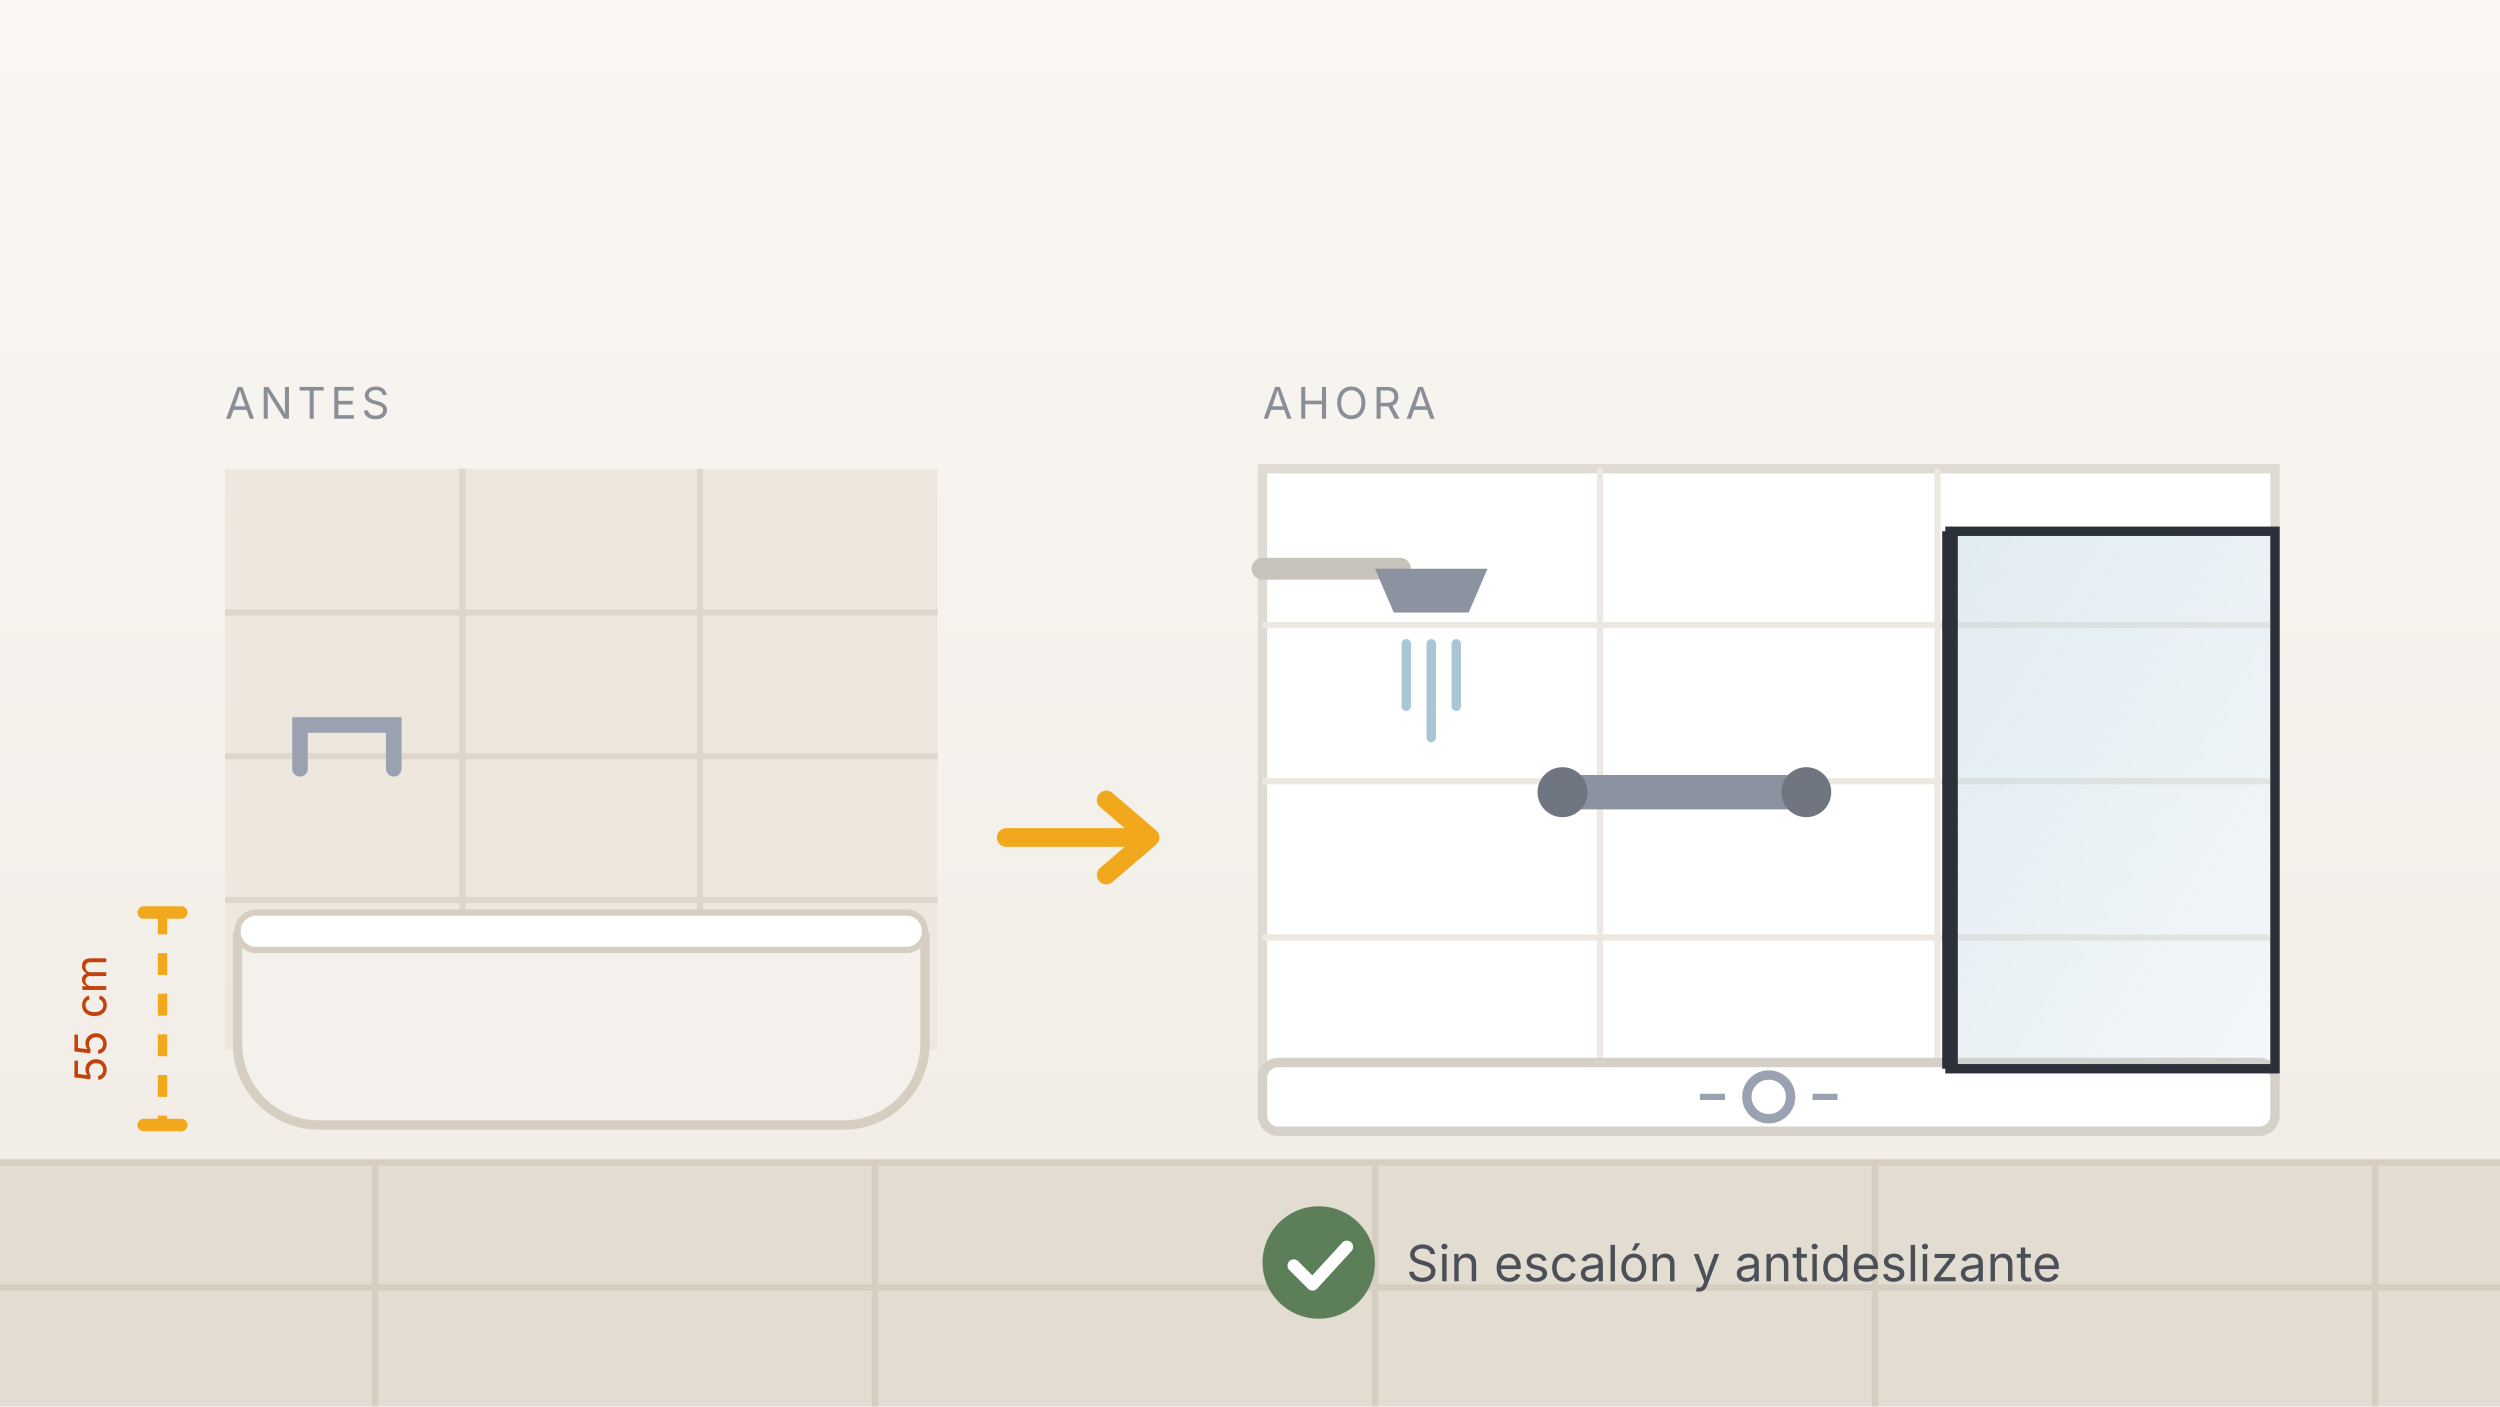
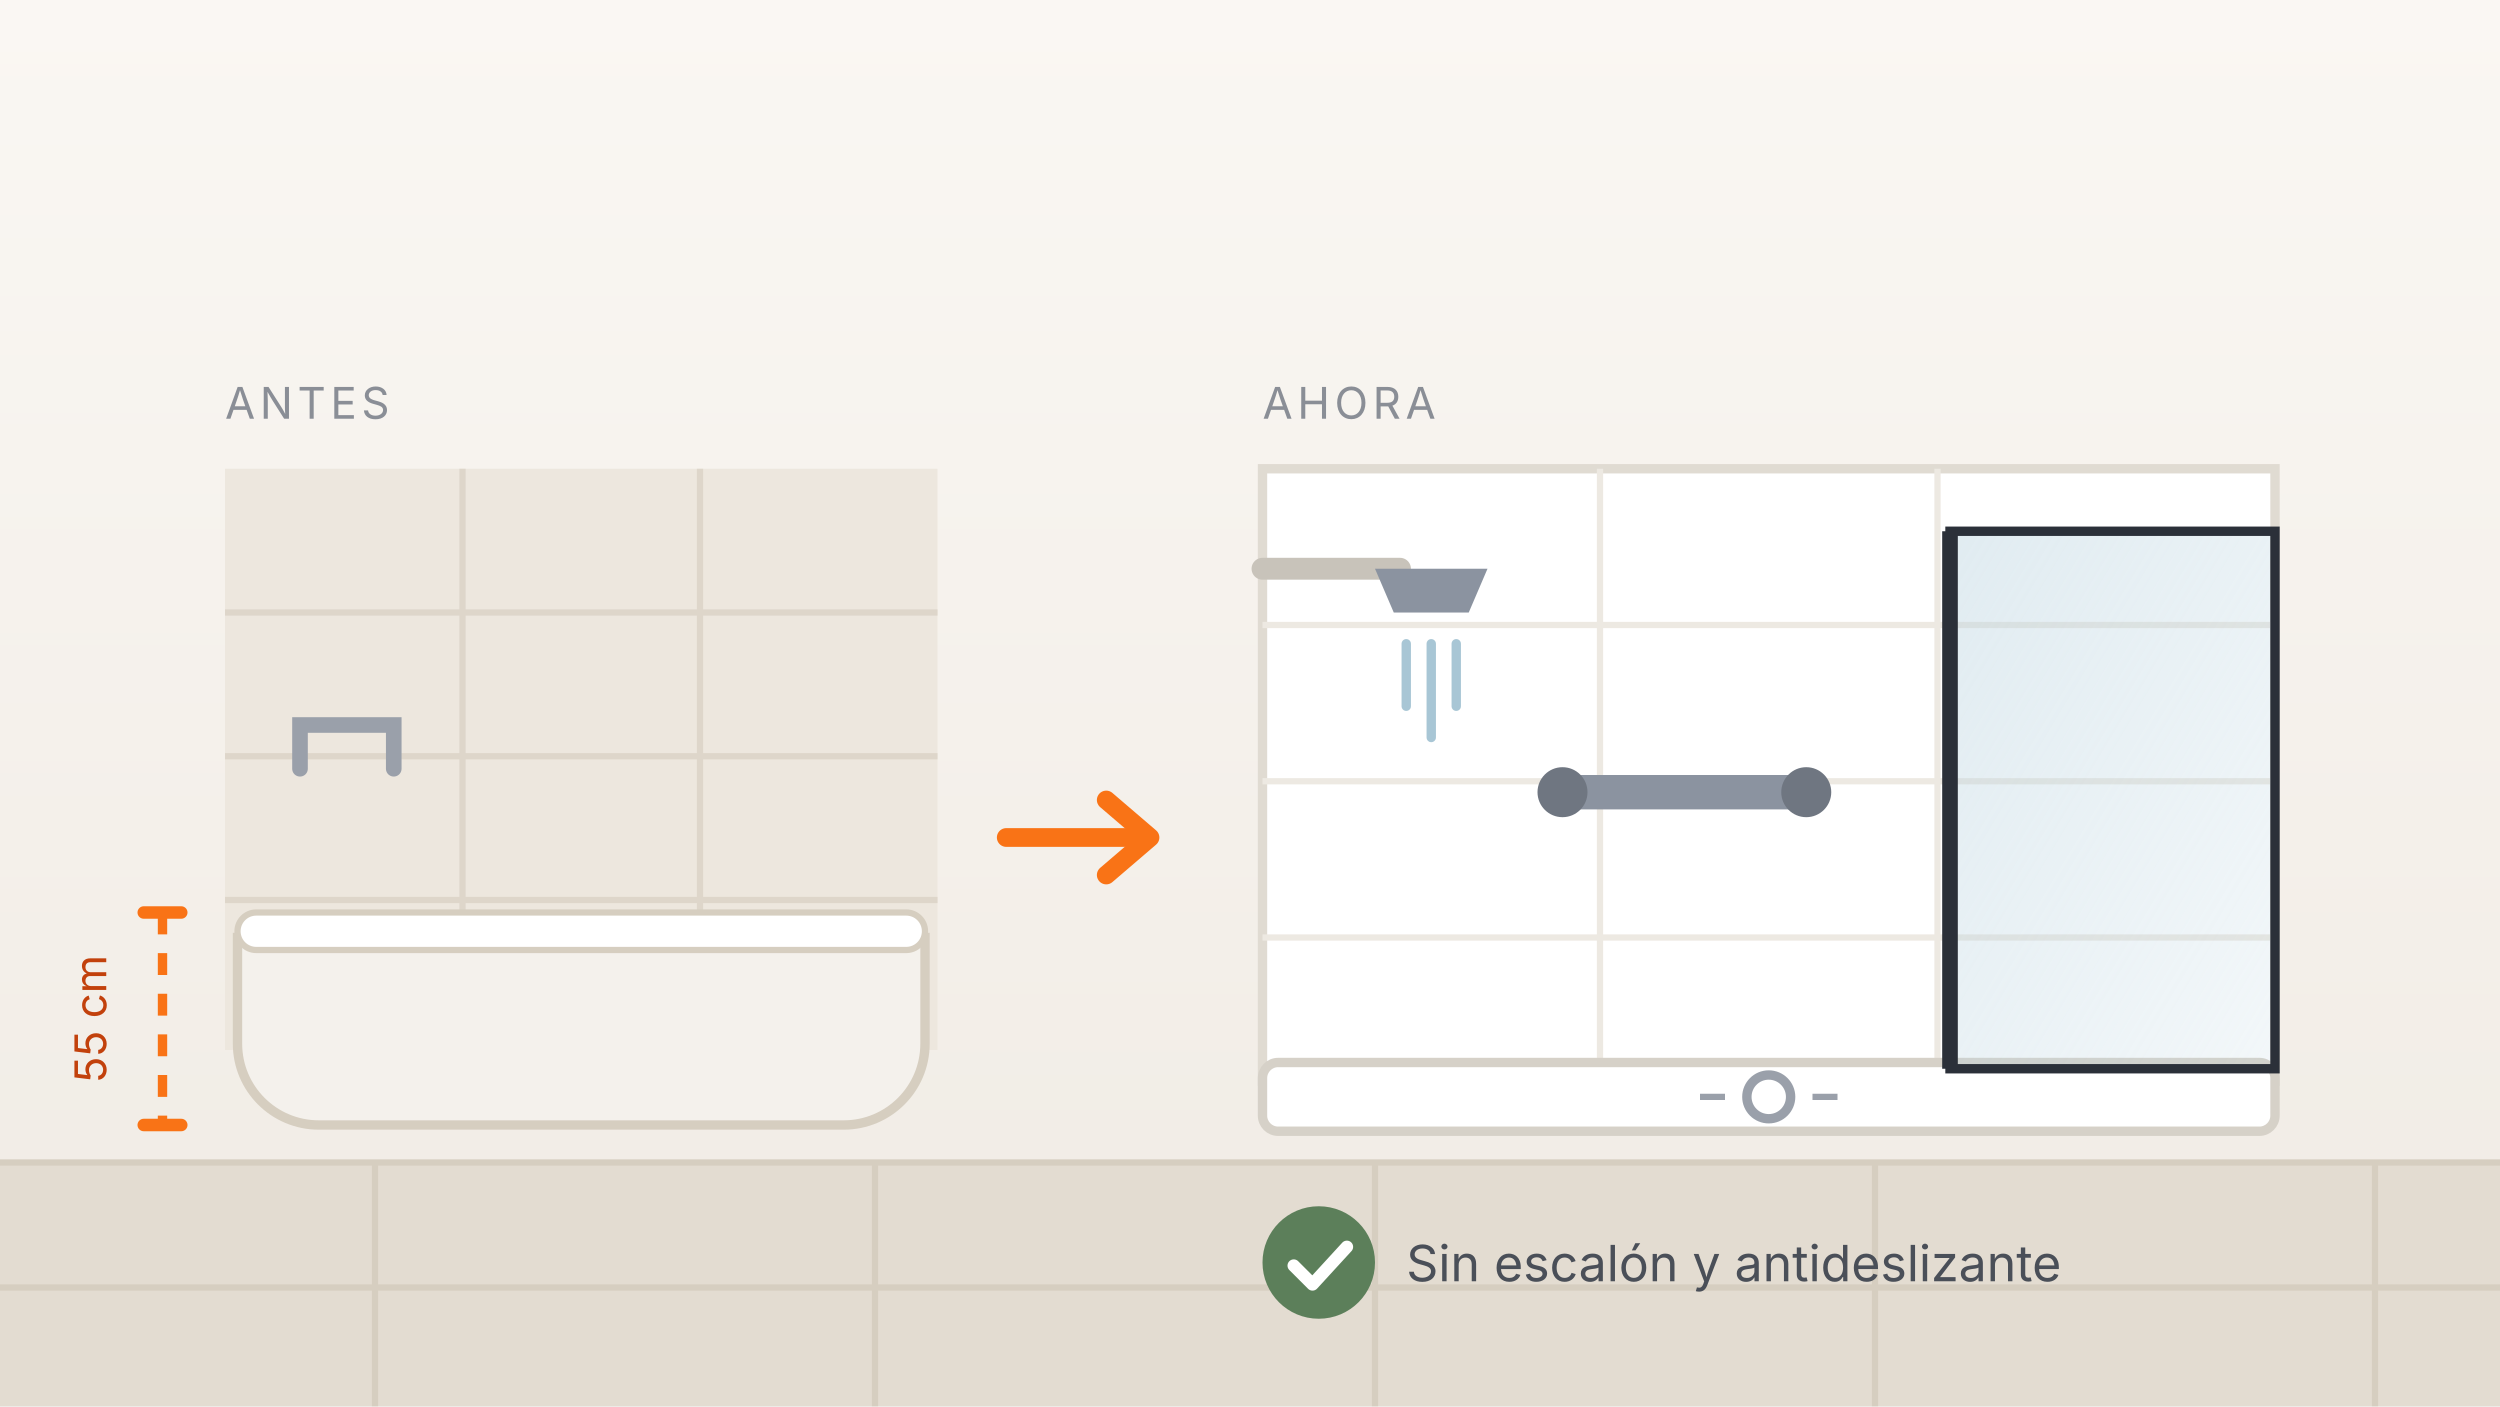
<svg xmlns="http://www.w3.org/2000/svg" viewBox="0 0 800 450" width="800" height="450" role="img" aria-label="Ilustración del cambio de una bañera con escalón de 55 cm por un plato de ducha extraplano con mampara y barra de apoyo">
  <defs>
    <linearGradient id="bd-w" x1="0" y1="0" x2="0" y2="1">
      <stop offset="0" stop-color="#FAF7F3" />
      <stop offset="1" stop-color="#F0EBE4" />
    </linearGradient>
    <linearGradient id="bd-cristal" x1="0" y1="0" x2="1" y2="1">
      <stop offset="0" stop-color="#BBD4E0" stop-opacity=".45" />
      <stop offset="1" stop-color="#BBD4E0" stop-opacity=".18" />
    </linearGradient>
  </defs>
  <rect width="800" height="450" fill="url(#bd-w)" />
  <rect y="372" width="800" height="78" fill="#E3DCD1" />
  <g stroke="#D6CEC0" stroke-width="2">
    <path d="M0 372h800M0 412h800" />
    <path d="M120 372v78M280 372v78M440 372v78M600 372v78M760 372v78" />
  </g>
  <rect x="72" y="150" width="228" height="186" fill="#EDE7DE" />
  <g stroke="#DED6CA" stroke-width="2">
    <path d="M72 196h228M72 242h228M72 288h228" />
    <path d="M148 150v186M224 150v186" />
  </g>
-   <path d="M96 246v-14h30v14" fill="none" stroke="#9AA2B1" stroke-width="5" stroke-linecap="round" />
+   <path d="M96 246v-14h30v14" fill="none" stroke="#9AA0AA" stroke-width="5" stroke-linecap="round" />
  <path d="M76 300h220v34a26 26 0 0 1-26 26H102a26 26 0 0 1-26-26z" fill="#F4F1EC" />
  <path d="M76 300h220v34a26 26 0 0 1-26 26H102a26 26 0 0 1-26-26z" fill="none" stroke="#D6CEC0" stroke-width="3" />
  <rect x="76" y="292" width="220" height="12" rx="6" fill="#FFFFFF" />
  <rect x="76" y="292" width="220" height="12" rx="6" fill="none" stroke="#D6CEC0" stroke-width="2" />
-   <path d="M58 292h-12M58 360h-12" stroke="#F2A81C" stroke-width="4" stroke-linecap="round" />
-   <path d="M52 292v68" stroke="#F2A81C" stroke-width="3" stroke-dasharray="7 6" />
+   <path d="M58 292h-12M58 360h-12" stroke="#F97316" stroke-width="4" stroke-linecap="round" />
+   <path d="M52 292v68" stroke="#F97316" stroke-width="3" stroke-dasharray="7 6" />
  <text x="34" y="326" font-family="Inter, sans-serif" font-size="14" fill="#C2410C" text-anchor="middle" transform="rotate(-90 34 326)">55 cm</text>
  <text x="72" y="134" font-family="Inter, sans-serif" font-size="14" fill="#8A8E96" letter-spacing="1.5">ANTES</text>
-   <g stroke="#F2A81C" stroke-width="6" fill="none" stroke-linecap="round" stroke-linejoin="round">
+   <g stroke="#F97316" stroke-width="6" fill="none" stroke-linecap="round" stroke-linejoin="round">
    <path d="M322 268h44" />
    <path d="M354 256l14 12-14 12" />
  </g>
  <rect x="404" y="150" width="324" height="196" fill="#FFFFFF" />
  <rect x="404" y="150" width="324" height="196" fill="none" stroke="#E0DBD2" stroke-width="3" />
  <g stroke="#EDE9E2" stroke-width="2">
    <path d="M404 200h324M404 250h324M404 300h324" />
    <path d="M512 150v196M620 150v196" />
  </g>
  <path d="M404 182h44" stroke="#C8C3BA" stroke-width="7" stroke-linecap="round" />
  <path d="M440 182 L476 182 L470 196 L446 196 Z" fill="#8B93A0" />
  <g stroke="#9FC0D0" stroke-width="3" stroke-linecap="round" opacity=".9">
    <path d="M450 206v20M458 206v30M466 206v20" />
  </g>
  <rect x="496" y="248" width="86" height="11" rx="5.5" fill="#8B93A0" />
  <circle cx="500" cy="253.5" r="8" fill="#6F7681" />
  <circle cx="578" cy="253.5" r="8" fill="#6F7681" />
  <rect x="404" y="340" width="324" height="22" rx="5" fill="#FFFFFF" />
  <rect x="404" y="340" width="324" height="22" rx="5" fill="none" stroke="#D6D1C8" stroke-width="3" />
-   <circle cx="566" cy="351" r="7" fill="none" stroke="#9AA2B1" stroke-width="3" />
-   <path d="M552 351h-8M580 351h8" stroke="#9AA2B1" stroke-width="2" />
+   <circle cx="566" cy="351" r="7" fill="none" stroke="#9AA0AA" stroke-width="3" />
+   <path d="M552 351h-8M580 351h8" stroke="#9AA0AA" stroke-width="2" />
  <rect x="624" y="170" width="104" height="172" fill="url(#bd-cristal)" />
  <rect x="624" y="170" width="104" height="172" fill="none" stroke="#2B3039" stroke-width="3" />
  <path d="M624 170v172" stroke="#2B3039" stroke-width="5" />
  <text x="404" y="134" font-family="Inter, sans-serif" font-size="14" fill="#8A8E96" letter-spacing="1.5">AHORA</text>
  <g transform="translate(404 386)">
    <circle cx="18" cy="18" r="18" fill="#5C7F5A" />
    <path d="M10 19l6 6 11-12" fill="none" stroke="#fff" stroke-width="4" stroke-linecap="round" stroke-linejoin="round" />
    <text x="46" y="24" font-family="Inter, sans-serif" font-size="16" fill="#4A4F58">Sin escalón y antideslizante</text>
  </g>
</svg>
